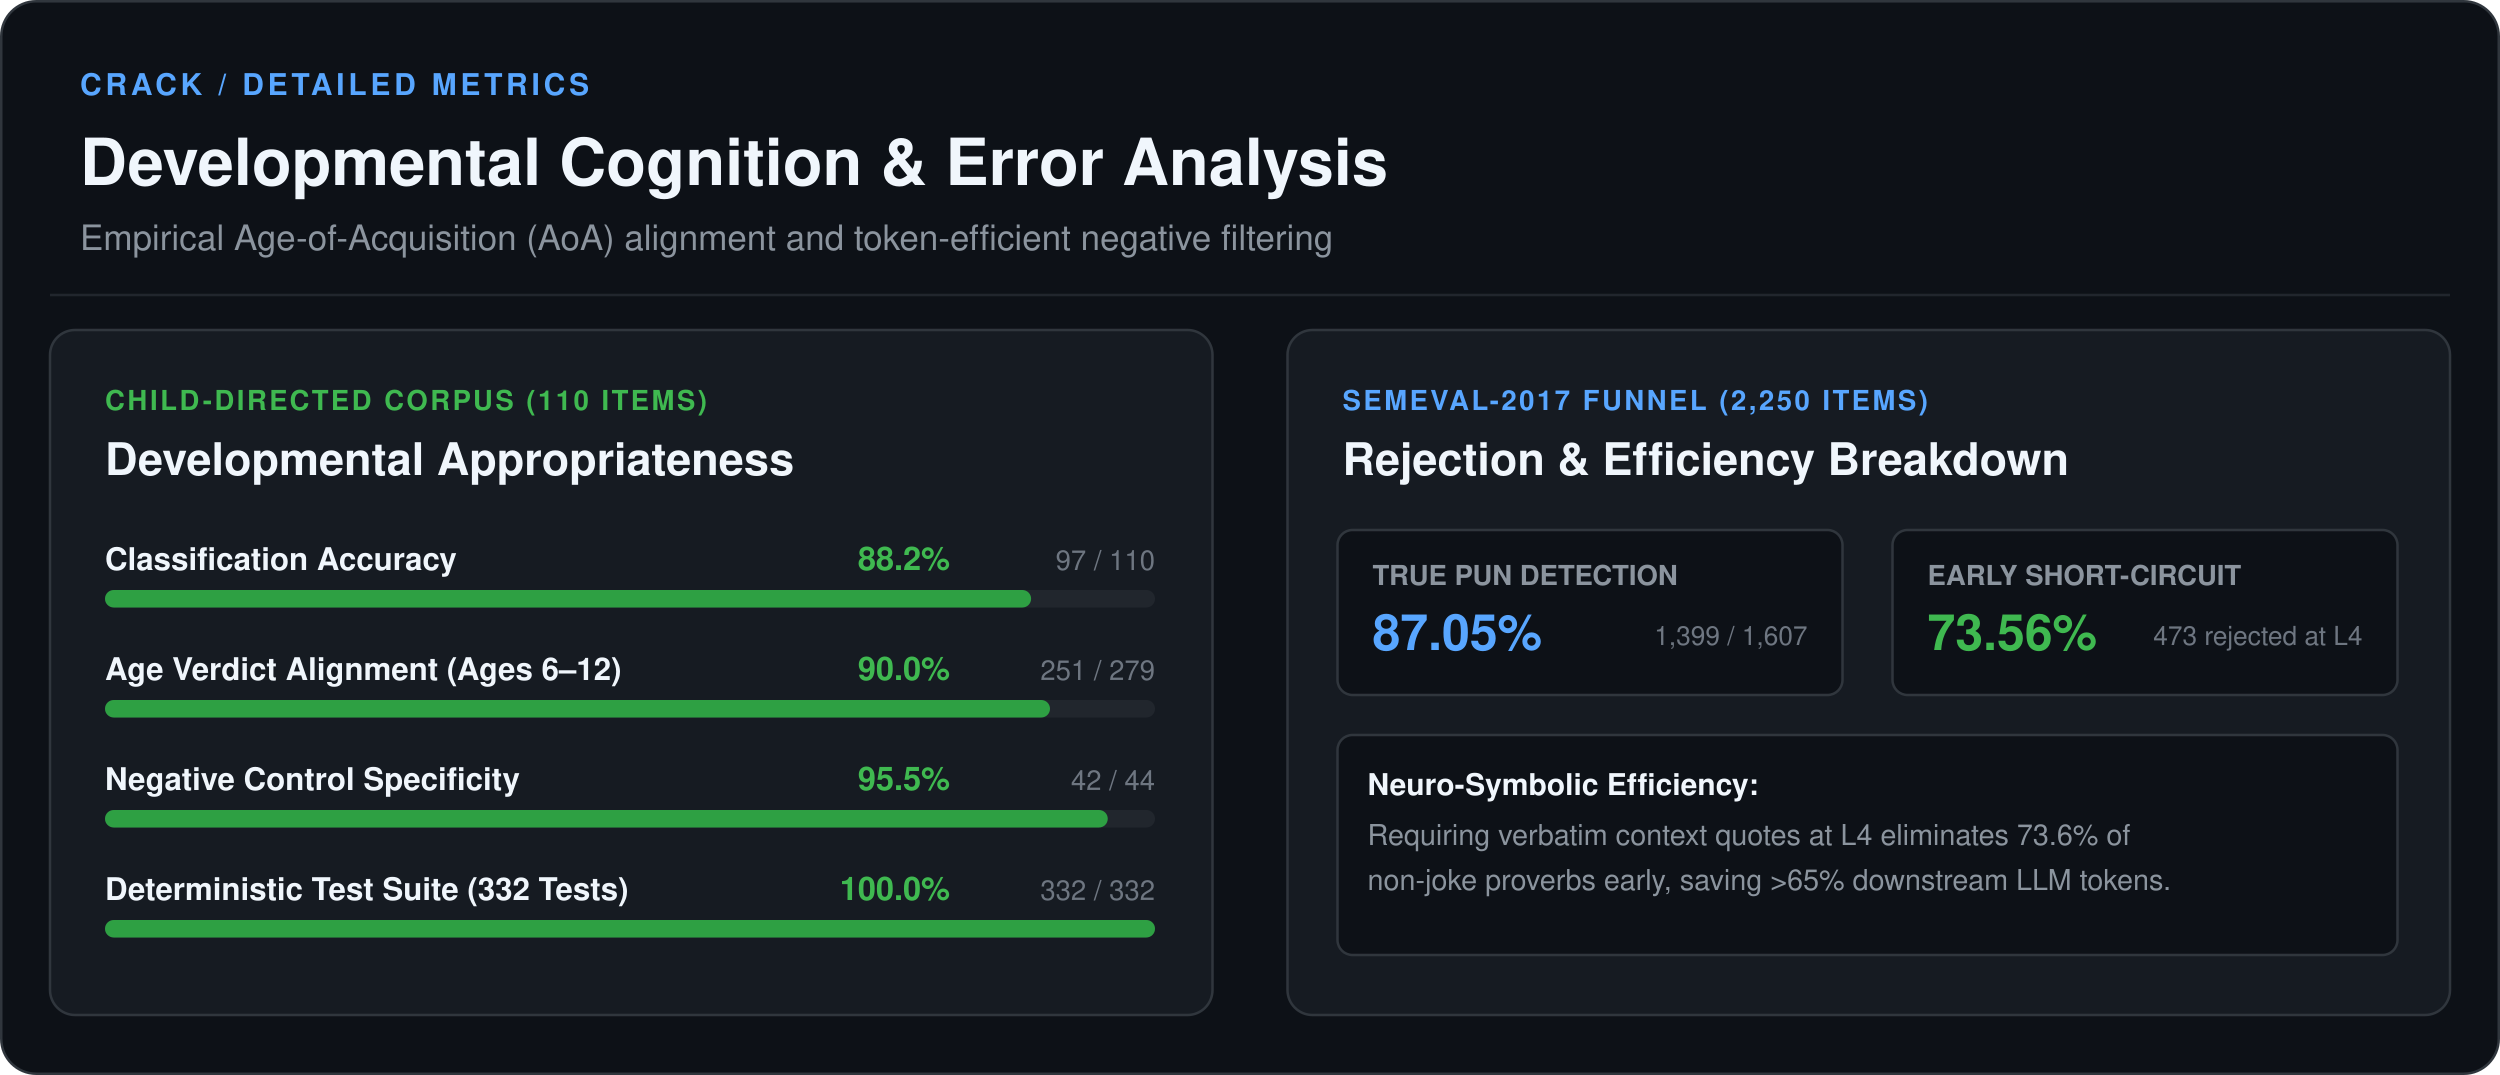
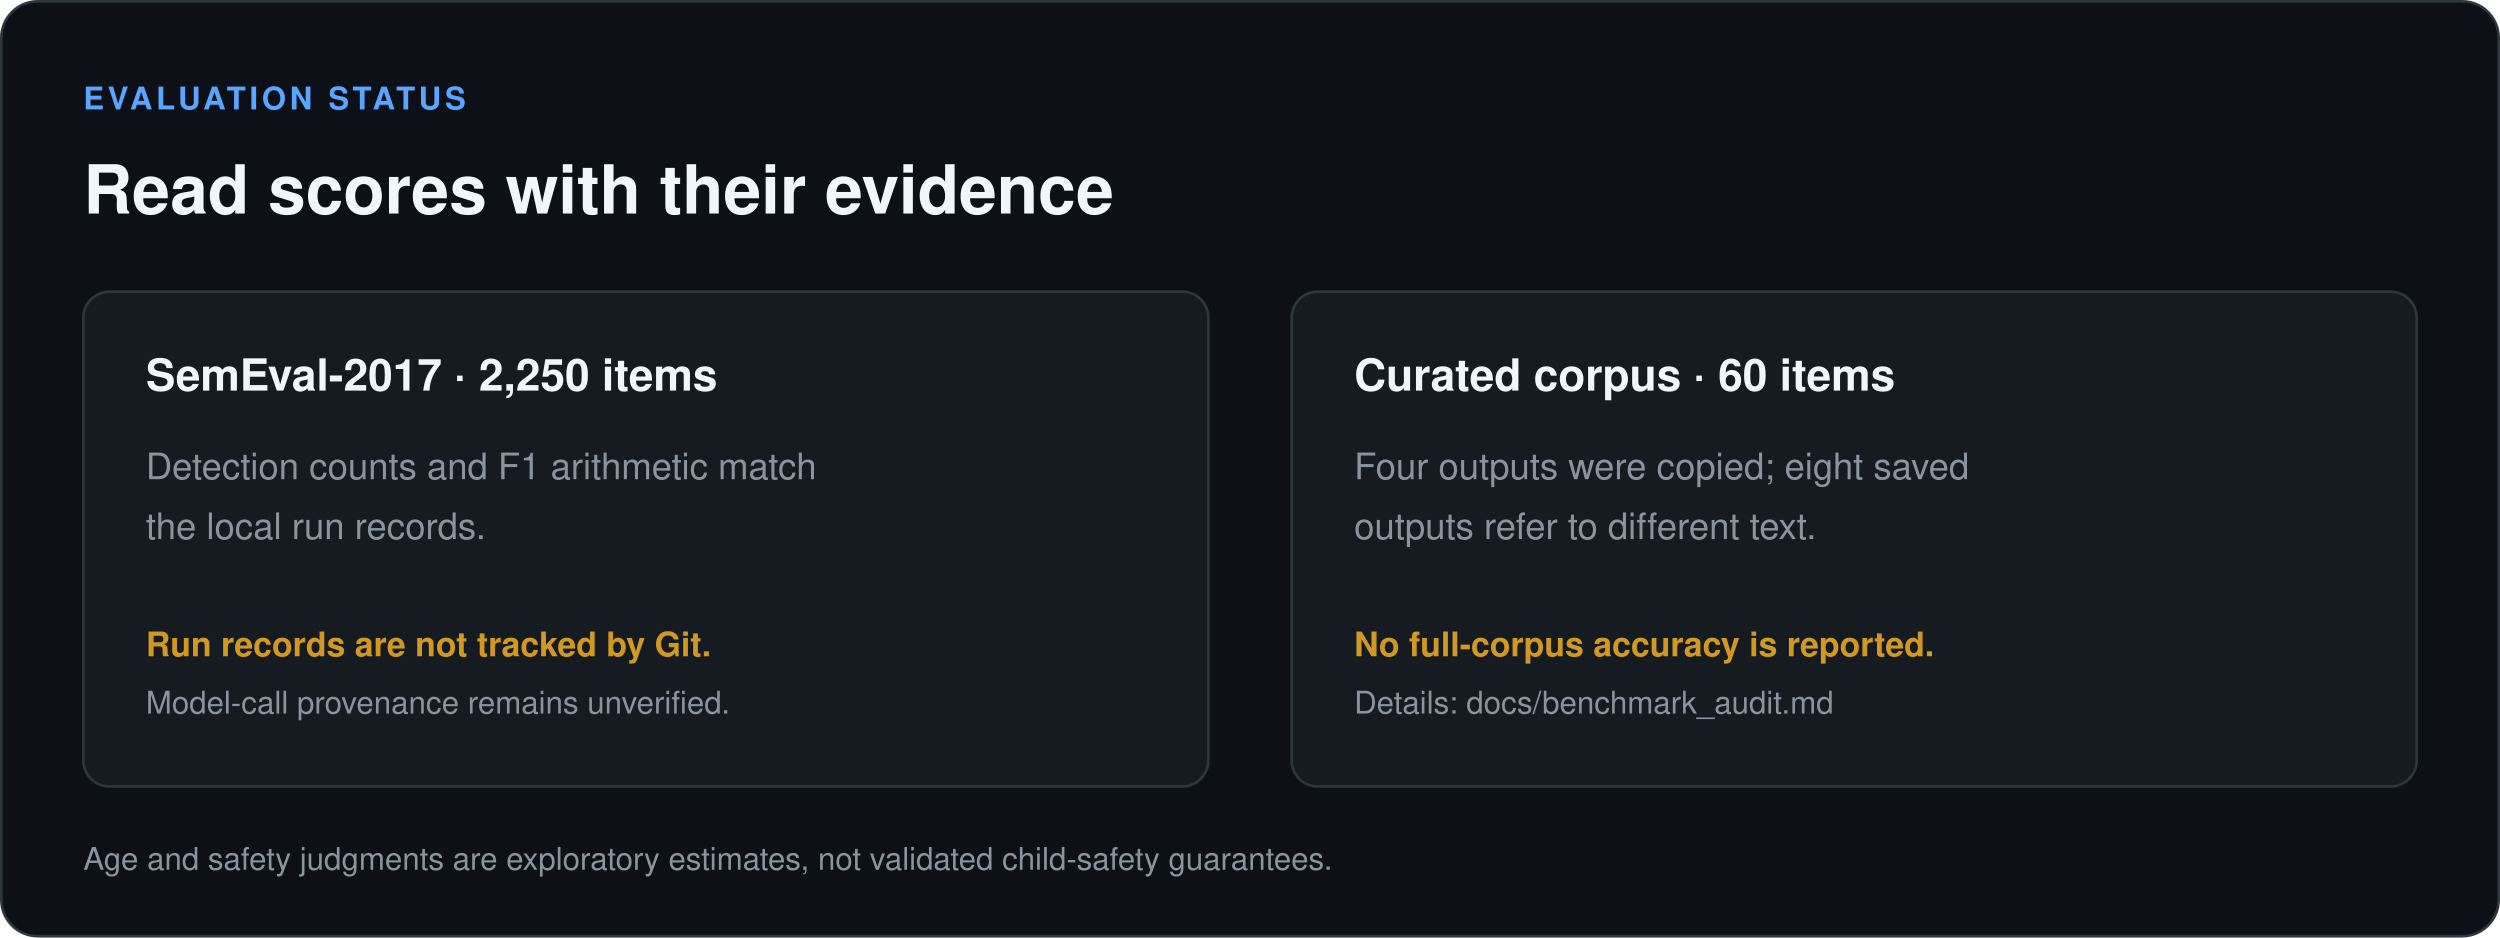
- <svg xmlns="http://www.w3.org/2000/svg" width="1000" height="430" viewBox="0 0 1000 430" role="img" aria-labelledby="title description">
-   <rect x="0.5" y="0.5" width="999" height="429" rx="14" fill="#0d1117" stroke="#30363d" />
-   <g font-family="-apple-system, BlinkMacSystemFont, 'Segoe UI', Helvetica, Arial, sans-serif" font-variant-numeric="tabular-nums">
-     <text x="32" y="38" fill="#58a6ff" font-size="12" font-weight="700" text-anchor="start" letter-spacing="1.5">CRACK  /  DETAILED METRICS</text>
-     <text x="32" y="74" fill="#f0f6fc" font-size="26" font-weight="700" text-anchor="start">Developmental Cognition &amp; Error Analysis</text>
-     <text x="32" y="100" fill="#8b949e" font-size="14" font-weight="400" text-anchor="start">Empirical Age-of-Acquisition (AoA) alignment and token-efficient negative filtering</text>
-     <path d="M20 118 H980" stroke="#21262d" stroke-width="1" />
-     <g transform="translate(20, 132)">
-       <rect x="0" y="0" width="465" height="274" rx="10" fill="#161b22" stroke="#30363d" />
-       <text x="22" y="32" fill="#3fb950" font-size="11" font-weight="700" letter-spacing="1">CHILD-DIRECTED CORPUS (110 ITEMS)</text>
-       <text x="22" y="58" fill="#f0f6fc" font-size="18" font-weight="700">Developmental Appropriateness</text>
-       <text x="22" y="96" fill="#f0f6fc" font-size="12.5" font-weight="600">Classification Accuracy</text>
-       <text x="360" y="96" fill="#3fb950" font-size="13" font-weight="700" text-anchor="end">88.2%</text>
-       <text x="442" y="96" fill="#6e7681" font-size="11" text-anchor="end">97 / 110</text>
-       <rect x="22" y="104" width="420" height="7" rx="3.5" fill="#21262d" />
-       <rect x="22" y="104" width="370.44" height="7" rx="3.5" fill="#2ea043" />
-       <text x="22" y="140" fill="#f0f6fc" font-size="12.5" font-weight="600">Age Verdict Alignment (Ages 6–12)</text>
-       <text x="360" y="140" fill="#3fb950" font-size="13" font-weight="700" text-anchor="end">90.0%</text>
-       <text x="442" y="140" fill="#6e7681" font-size="11" text-anchor="end">251 / 279</text>
-       <rect x="22" y="148" width="420" height="7" rx="3.5" fill="#21262d" />
-       <rect x="22" y="148" width="378.0" height="7" rx="3.5" fill="#2ea043" />
-       <text x="22" y="184" fill="#f0f6fc" font-size="12.5" font-weight="600">Negative Control Specificity</text>
-       <text x="360" y="184" fill="#3fb950" font-size="13" font-weight="700" text-anchor="end">95.5%</text>
-       <text x="442" y="184" fill="#6e7681" font-size="11" text-anchor="end">42 / 44</text>
-       <rect x="22" y="192" width="420" height="7" rx="3.5" fill="#21262d" />
-       <rect x="22" y="192" width="401.1" height="7" rx="3.5" fill="#2ea043" />
-       <text x="22" y="228" fill="#f0f6fc" font-size="12.5" font-weight="600">Deterministic Test Suite (332 Tests)</text>
-       <text x="360" y="228" fill="#3fb950" font-size="13" font-weight="700" text-anchor="end">100.0%</text>
-       <text x="442" y="228" fill="#6e7681" font-size="11" text-anchor="end">332 / 332</text>
-       <rect x="22" y="236" width="420" height="7" rx="3.5" fill="#21262d" />
-       <rect x="22" y="236" width="420.0" height="7" rx="3.5" fill="#2ea043" />
-     </g>
-     <g transform="translate(515, 132)">
-       <rect x="0" y="0" width="465" height="274" rx="10" fill="#161b22" stroke="#30363d" />
-       <text x="22" y="32" fill="#58a6ff" font-size="11" font-weight="700" letter-spacing="1">SEMEVAL-2017 FUNNEL (2,250 ITEMS)</text>
-       <text x="22" y="58" fill="#f0f6fc" font-size="18" font-weight="700">Rejection &amp; Efficiency Breakdown</text>
-       <g transform="translate(20, 80)">
-         <rect x="0" y="0" width="202" height="66" rx="6" fill="#0d1117" stroke="#30363d" />
-         <text x="14" y="22" fill="#8b949e" font-size="11" font-weight="600">TRUE PUN DETECTION</text>
-         <text x="14" y="48" fill="#58a6ff" font-size="20" font-weight="700">87.05%</text>
-         <text x="188" y="46" fill="#6e7681" font-size="10.5" text-anchor="end">1,399 / 1,607</text>
-       </g>
-       <g transform="translate(242, 80)">
-         <rect x="0" y="0" width="202" height="66" rx="6" fill="#0d1117" stroke="#30363d" />
-         <text x="14" y="22" fill="#8b949e" font-size="11" font-weight="600">EARLY SHORT-CIRCUIT</text>
-         <text x="14" y="48" fill="#3fb950" font-size="20" font-weight="700">73.56%</text>
-         <text x="188" y="46" fill="#6e7681" font-size="10.5" text-anchor="end">473 rejected at L4</text>
-       </g>
-       <rect x="20" y="162" width="424" height="88" rx="6" fill="#0d1117" stroke="#30363d" />
-       <text x="32" y="186" fill="#f0f6fc" font-size="12" font-weight="700">Neuro-Symbolic Efficiency:</text>
-       <text x="32" y="206" fill="#8b949e" font-size="11.5">Requiring verbatim context quotes at L4 eliminates 73.6% of</text>
-       <text x="32" y="224" fill="#8b949e" font-size="11.5">non-joke proverbs early, saving &gt;65% downstream LLM tokens.</text>
-     </g>
+ <svg xmlns="http://www.w3.org/2000/svg" width="960" height="360" viewBox="0 0 960 360" role="img" aria-labelledby="title description">
+   <rect x="0.5" y="0.5" width="959" height="359" rx="14" fill="#0d1117" stroke="#30363d" />
+   <g font-family="-apple-system, BlinkMacSystemFont, 'Segoe UI', Helvetica, Arial, sans-serif">
+     <text x="32" y="42" fill="#58a6ff" font-size="12" font-weight="700" letter-spacing="1.4">EVALUATION STATUS</text>
+     <text x="32" y="82" fill="#f0f6fc" font-size="26" font-weight="700">Read scores with their evidence</text>
+     <rect x="32" y="112" width="432" height="190" rx="10" fill="#161b22" stroke="#30363d" />
+     <text x="56" y="150" fill="#f0f6fc" font-size="17" font-weight="700">SemEval-2017 · 2,250 items</text>
+     <text x="56" y="184" fill="#8b949e" font-size="14">Detection counts and F1 arithmetic match</text>
+     <text x="56" y="207" fill="#8b949e" font-size="14">the local run records.</text>
+     <text x="56" y="252" fill="#d29922" font-size="13" font-weight="700">Run records are not tracked by Git.</text>
+     <text x="56" y="274" fill="#8b949e" font-size="12">Model-call provenance remains unverified.</text>
+     <rect x="496" y="112" width="432" height="190" rx="10" fill="#161b22" stroke="#30363d" />
+     <text x="520" y="150" fill="#f0f6fc" font-size="17" font-weight="700">Curated corpus · 60 items</text>
+     <text x="520" y="184" fill="#8b949e" font-size="14">Four outputs were copied; eight saved</text>
+     <text x="520" y="207" fill="#8b949e" font-size="14">outputs refer to different text.</text>
+     <text x="520" y="252" fill="#d29922" font-size="13" font-weight="700">No full-corpus accuracy is reported.</text>
+     <text x="520" y="274" fill="#8b949e" font-size="12">Details: docs/benchmark_audit.md</text>
+     <text x="32" y="334" fill="#8b949e" font-size="12">Age and safety judgments are exploratory estimates, not validated child-safety guarantees.</text>
  </g>
</svg>
